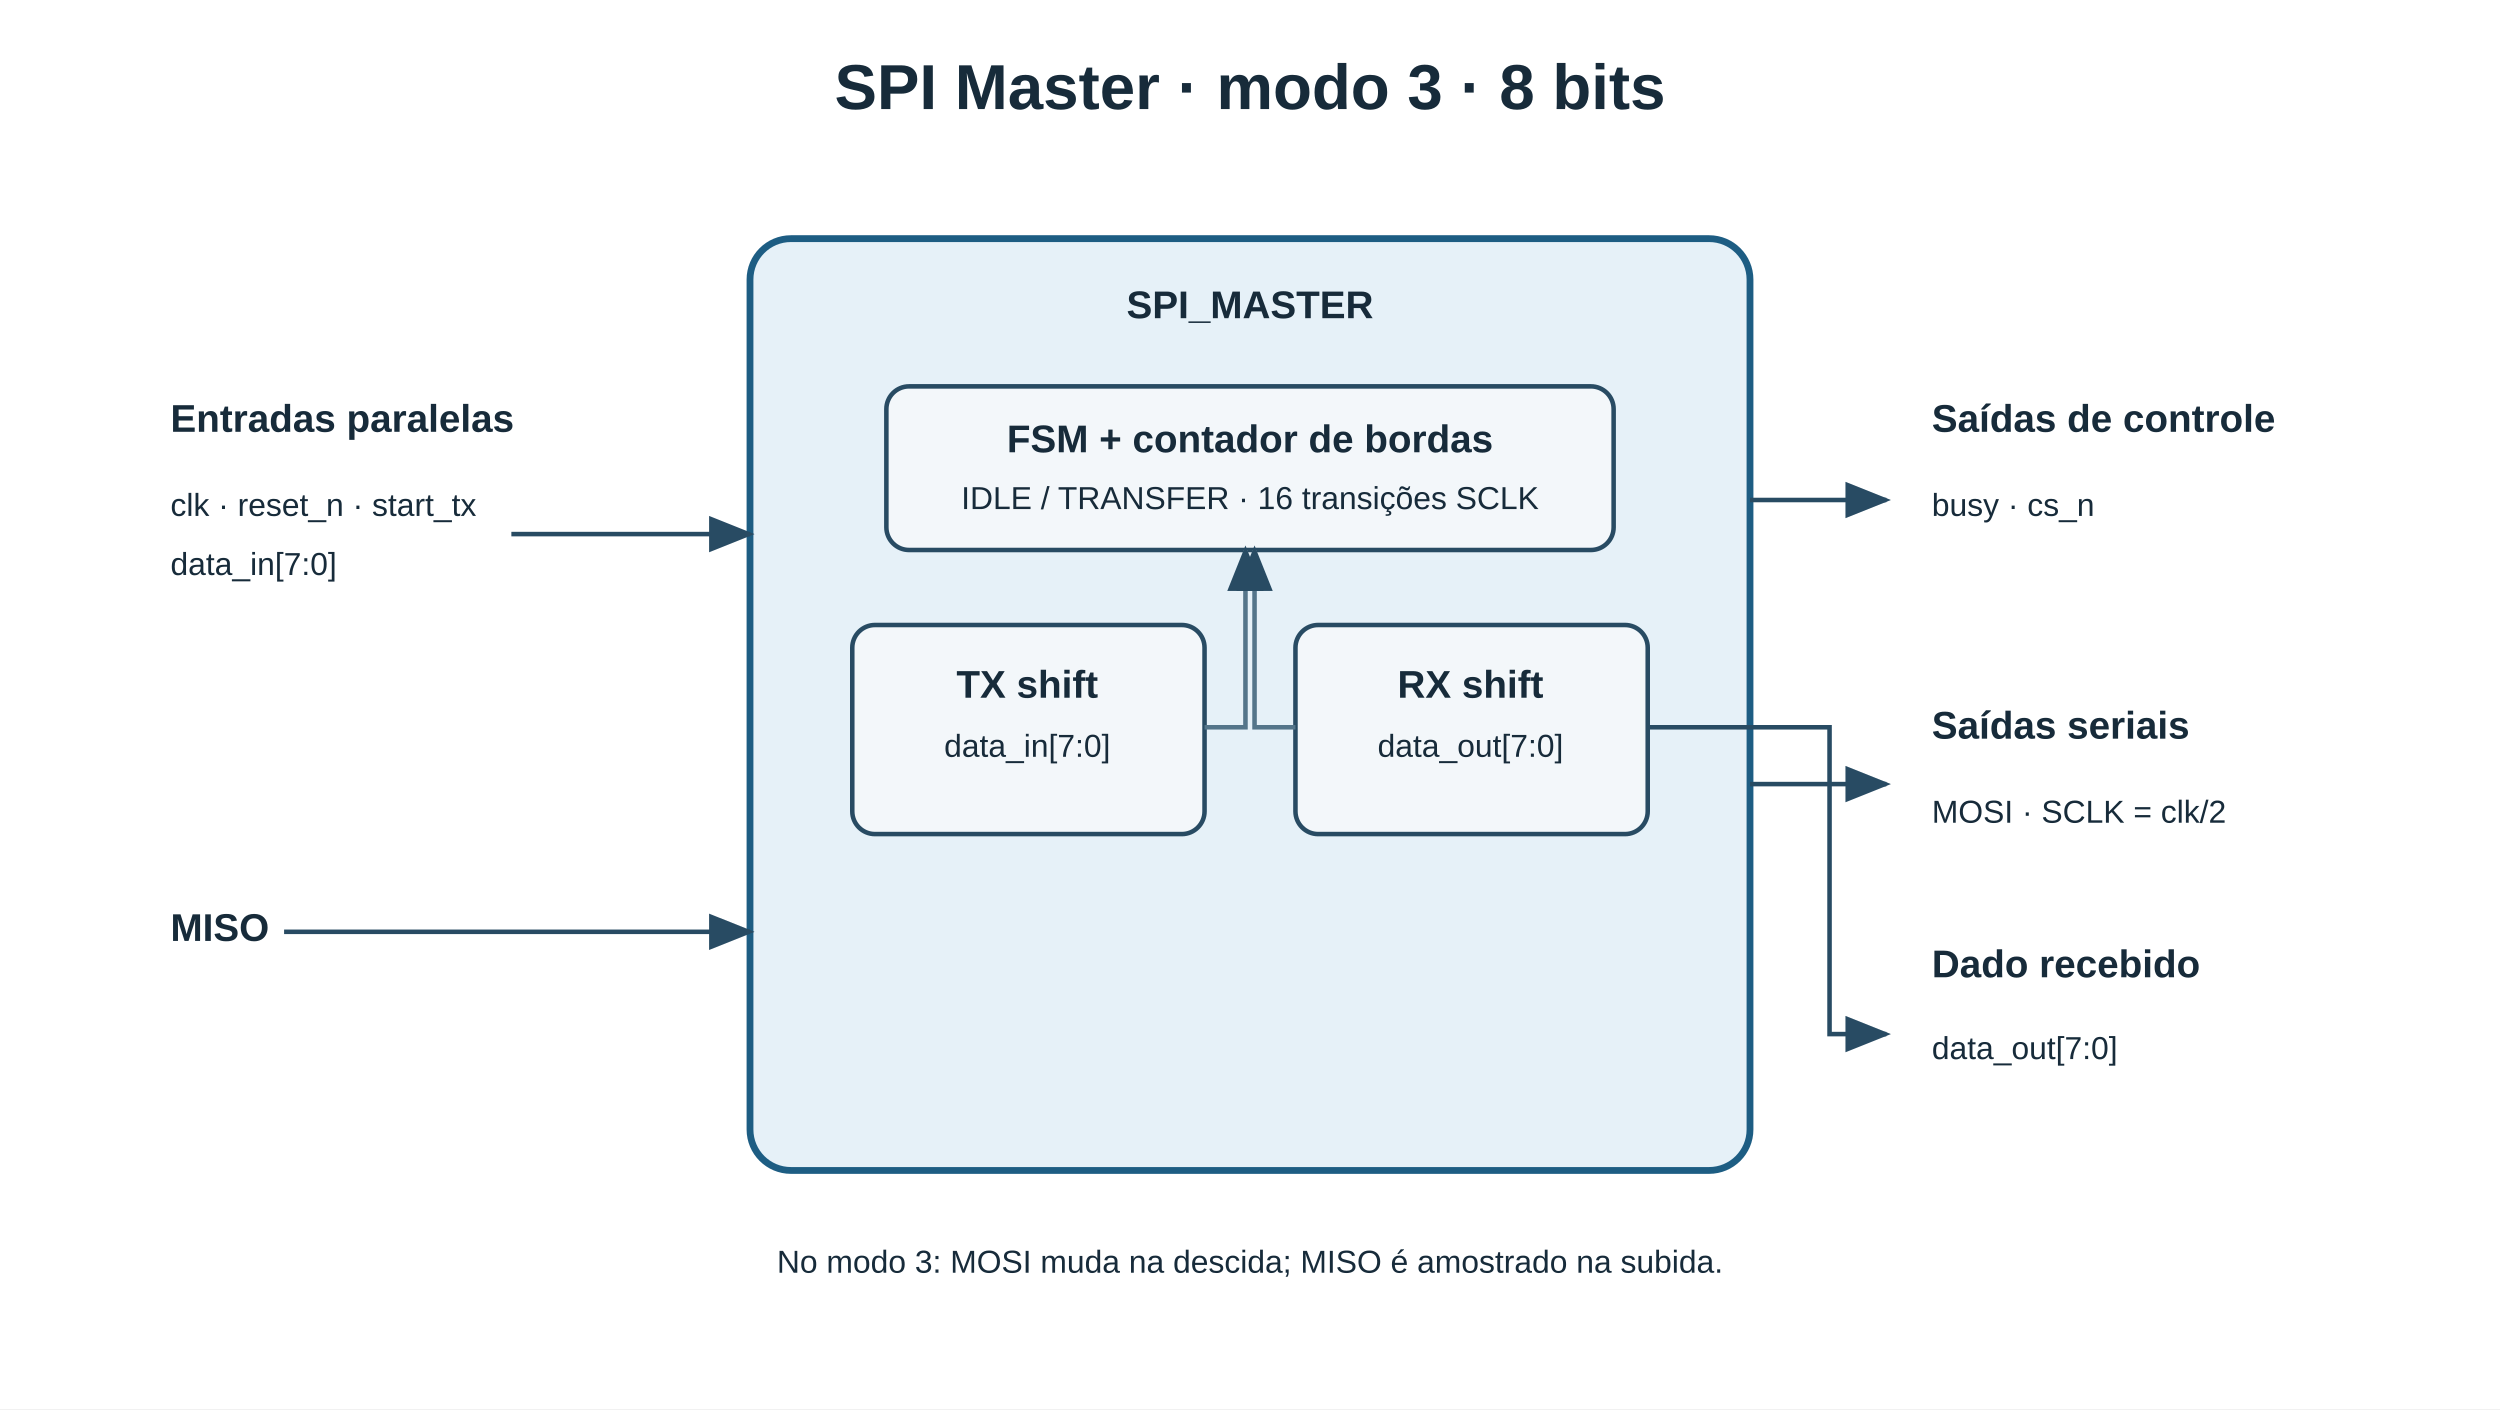
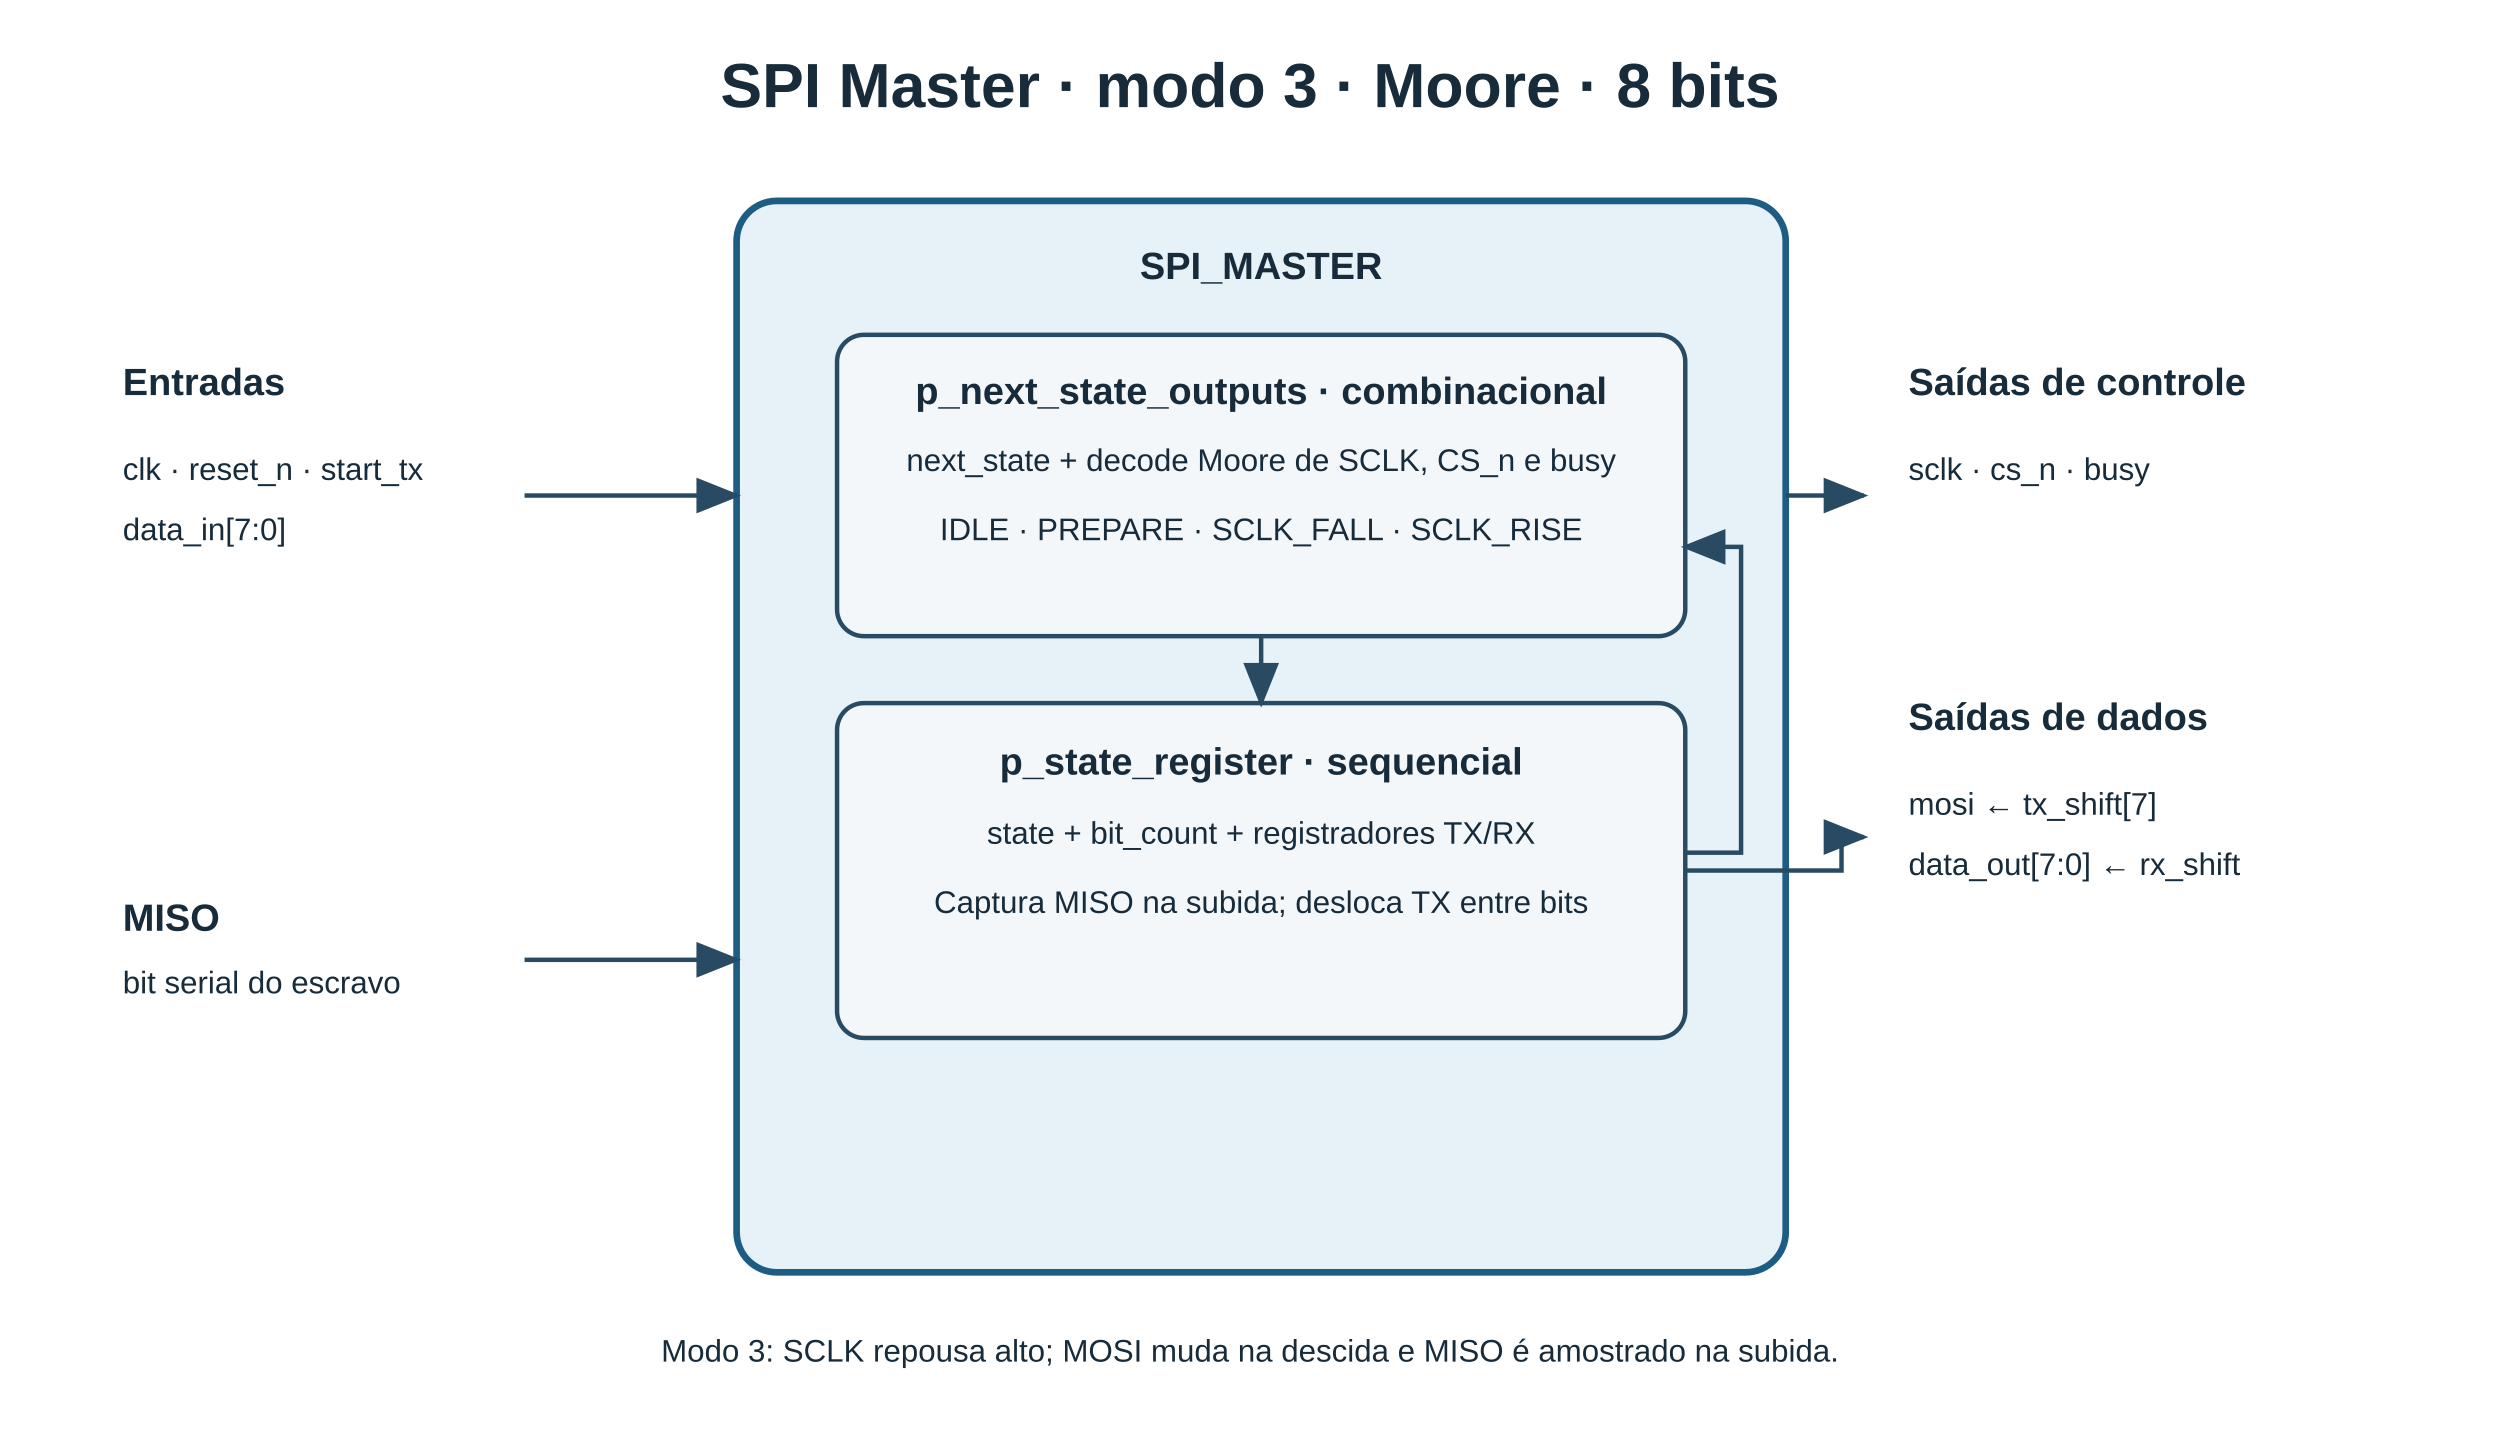
- <svg xmlns="http://www.w3.org/2000/svg" width="1100" height="620" viewBox="0 0 1100 620" role="img" aria-labelledby="title desc">
+ <svg xmlns="http://www.w3.org/2000/svg" width="1120" height="650" viewBox="0 0 1120 650" role="img" aria-labelledby="title desc">
  <defs>
    <marker id="arrow" markerWidth="10" markerHeight="8" refX="9" refY="4" orient="auto">
      <path d="M0,0 L10,4 L0,8 Z" fill="#284b63" />
    </marker>
    <style>
      text{font-family:Segoe UI,Arial,sans-serif;fill:#172b3a}.title{font-size:28px;font-weight:700}.label{font-size:17px;font-weight:600}.small{font-size:14px}.box{fill:#f3f7fa;stroke:#284b63;stroke-width:2}.core{fill:#e6f1f8;stroke:#1d5d83;stroke-width:3}.wire{stroke:#284b63;stroke-width:2;fill:none;marker-end:url(#arrow)}
    </style>
  </defs>
-   <rect width="1100" height="620" fill="#ffffff" />
-   <text x="550" y="48" text-anchor="middle" class="title">SPI Master · modo 3 · 8 bits</text>
-   <rect x="330" y="105" width="440" height="410" rx="18" class="core" />
-   <text x="550" y="140" text-anchor="middle" class="label">SPI_MASTER</text>
-   <rect x="390" y="170" width="320" height="72" rx="10" class="box" />
-   <text x="550" y="199" text-anchor="middle" class="label">FSM + contador de bordas</text>
-   <text x="550" y="224" text-anchor="middle" class="small">IDLE / TRANSFER · 16 transições SCLK</text>
-   <rect x="375" y="275" width="155" height="92" rx="10" class="box" />
-   <text x="452" y="307" text-anchor="middle" class="label">TX shift</text>
-   <text x="452" y="333" text-anchor="middle" class="small">data_in[7:0]</text>
-   <rect x="570" y="275" width="155" height="92" rx="10" class="box" />
-   <text x="647" y="307" text-anchor="middle" class="label">RX shift</text>
-   <text x="647" y="333" text-anchor="middle" class="small">data_out[7:0]</text>
-   <text x="75" y="190" class="label">Entradas paralelas</text>
-   <text x="75" y="227" class="small">clk · reset_n · start_tx</text>
-   <text x="75" y="253" class="small">data_in[7:0]</text>
-   <path d="M225 235 H330" class="wire" />
-   <text x="75" y="414" class="label">MISO</text>
-   <path d="M125 410 H330" class="wire" />
-   <text x="850" y="190" class="label">Saídas de controle</text>
-   <text x="850" y="227" class="small">busy · cs_n</text>
-   <path d="M770 220 H830" class="wire" />
-   <text x="850" y="325" class="label">Saídas seriais</text>
-   <text x="850" y="362" class="small">MOSI · SCLK = clk/2</text>
-   <path d="M770 345 H830" class="wire" />
-   <text x="850" y="430" class="label">Dado recebido</text>
-   <text x="850" y="466" class="small">data_out[7:0]</text>
-   <path d="M725 320 H805 V455 H830" class="wire" />
-   <path d="M530 320 H548 V242" stroke="#54758a" stroke-width="2" fill="none" marker-end="url(#arrow)" />
-   <path d="M570 320 H552 V242" stroke="#54758a" stroke-width="2" fill="none" marker-end="url(#arrow)" />
-   <text x="550" y="560" text-anchor="middle" class="small">No modo 3: MOSI muda na descida; MISO é amostrado na subida.</text>
+   <rect width="1120" height="650" fill="#ffffff" />
+   <text x="560" y="48" text-anchor="middle" class="title">SPI Master · modo 3 · Moore · 8 bits</text>
+   <rect x="330" y="90" width="470" height="480" rx="18" class="core" />
+   <text x="565" y="125" text-anchor="middle" class="label">SPI_MASTER</text>
+   <rect x="375" y="150" width="380" height="135" rx="12" class="box" />
+   <text x="565" y="181" text-anchor="middle" class="label">p_next_state_outputs · combinacional</text>
+   <text x="565" y="211" text-anchor="middle" class="small">next_state + decode Moore de SCLK, CS_n e busy</text>
+   <text x="565" y="242" text-anchor="middle" class="small">IDLE · PREPARE · SCLK_FALL · SCLK_RISE</text>
+   <rect x="375" y="315" width="380" height="150" rx="12" class="box" />
+   <text x="565" y="347" text-anchor="middle" class="label">p_state_register · sequencial</text>
+   <text x="565" y="378" text-anchor="middle" class="small">state + bit_count + registradores TX/RX</text>
+   <text x="565" y="409" text-anchor="middle" class="small">Captura MISO na subida; desloca TX entre bits</text>
+   <path d="M565 285 V315" class="wire" />
+   <path d="M755 382 H780 V245 H755" class="wire" />
+   <text x="55" y="177" class="label">Entradas</text>
+   <text x="55" y="215" class="small">clk · reset_n · start_tx</text>
+   <text x="55" y="242" class="small">data_in[7:0]</text>
+   <path d="M235 222 H330" class="wire" />
+   <text x="55" y="417" class="label">MISO</text>
+   <text x="55" y="445" class="small">bit serial do escravo</text>
+   <path d="M235 430 H330" class="wire" />
+   <text x="855" y="177" class="label">Saídas de controle</text>
+   <text x="855" y="215" class="small">sclk · cs_n · busy</text>
+   <path d="M800 222 H835" class="wire" />
+   <text x="855" y="327" class="label">Saídas de dados</text>
+   <text x="855" y="365" class="small">mosi ← tx_shift[7]</text>
+   <text x="855" y="392" class="small">data_out[7:0] ← rx_shift</text>
+   <path d="M755 390 H825 V375 H835" class="wire" />
+   <text x="560" y="610" text-anchor="middle" class="small">Modo 3: SCLK repousa alto; MOSI muda na descida e MISO é amostrado na subida.</text>
</svg>
